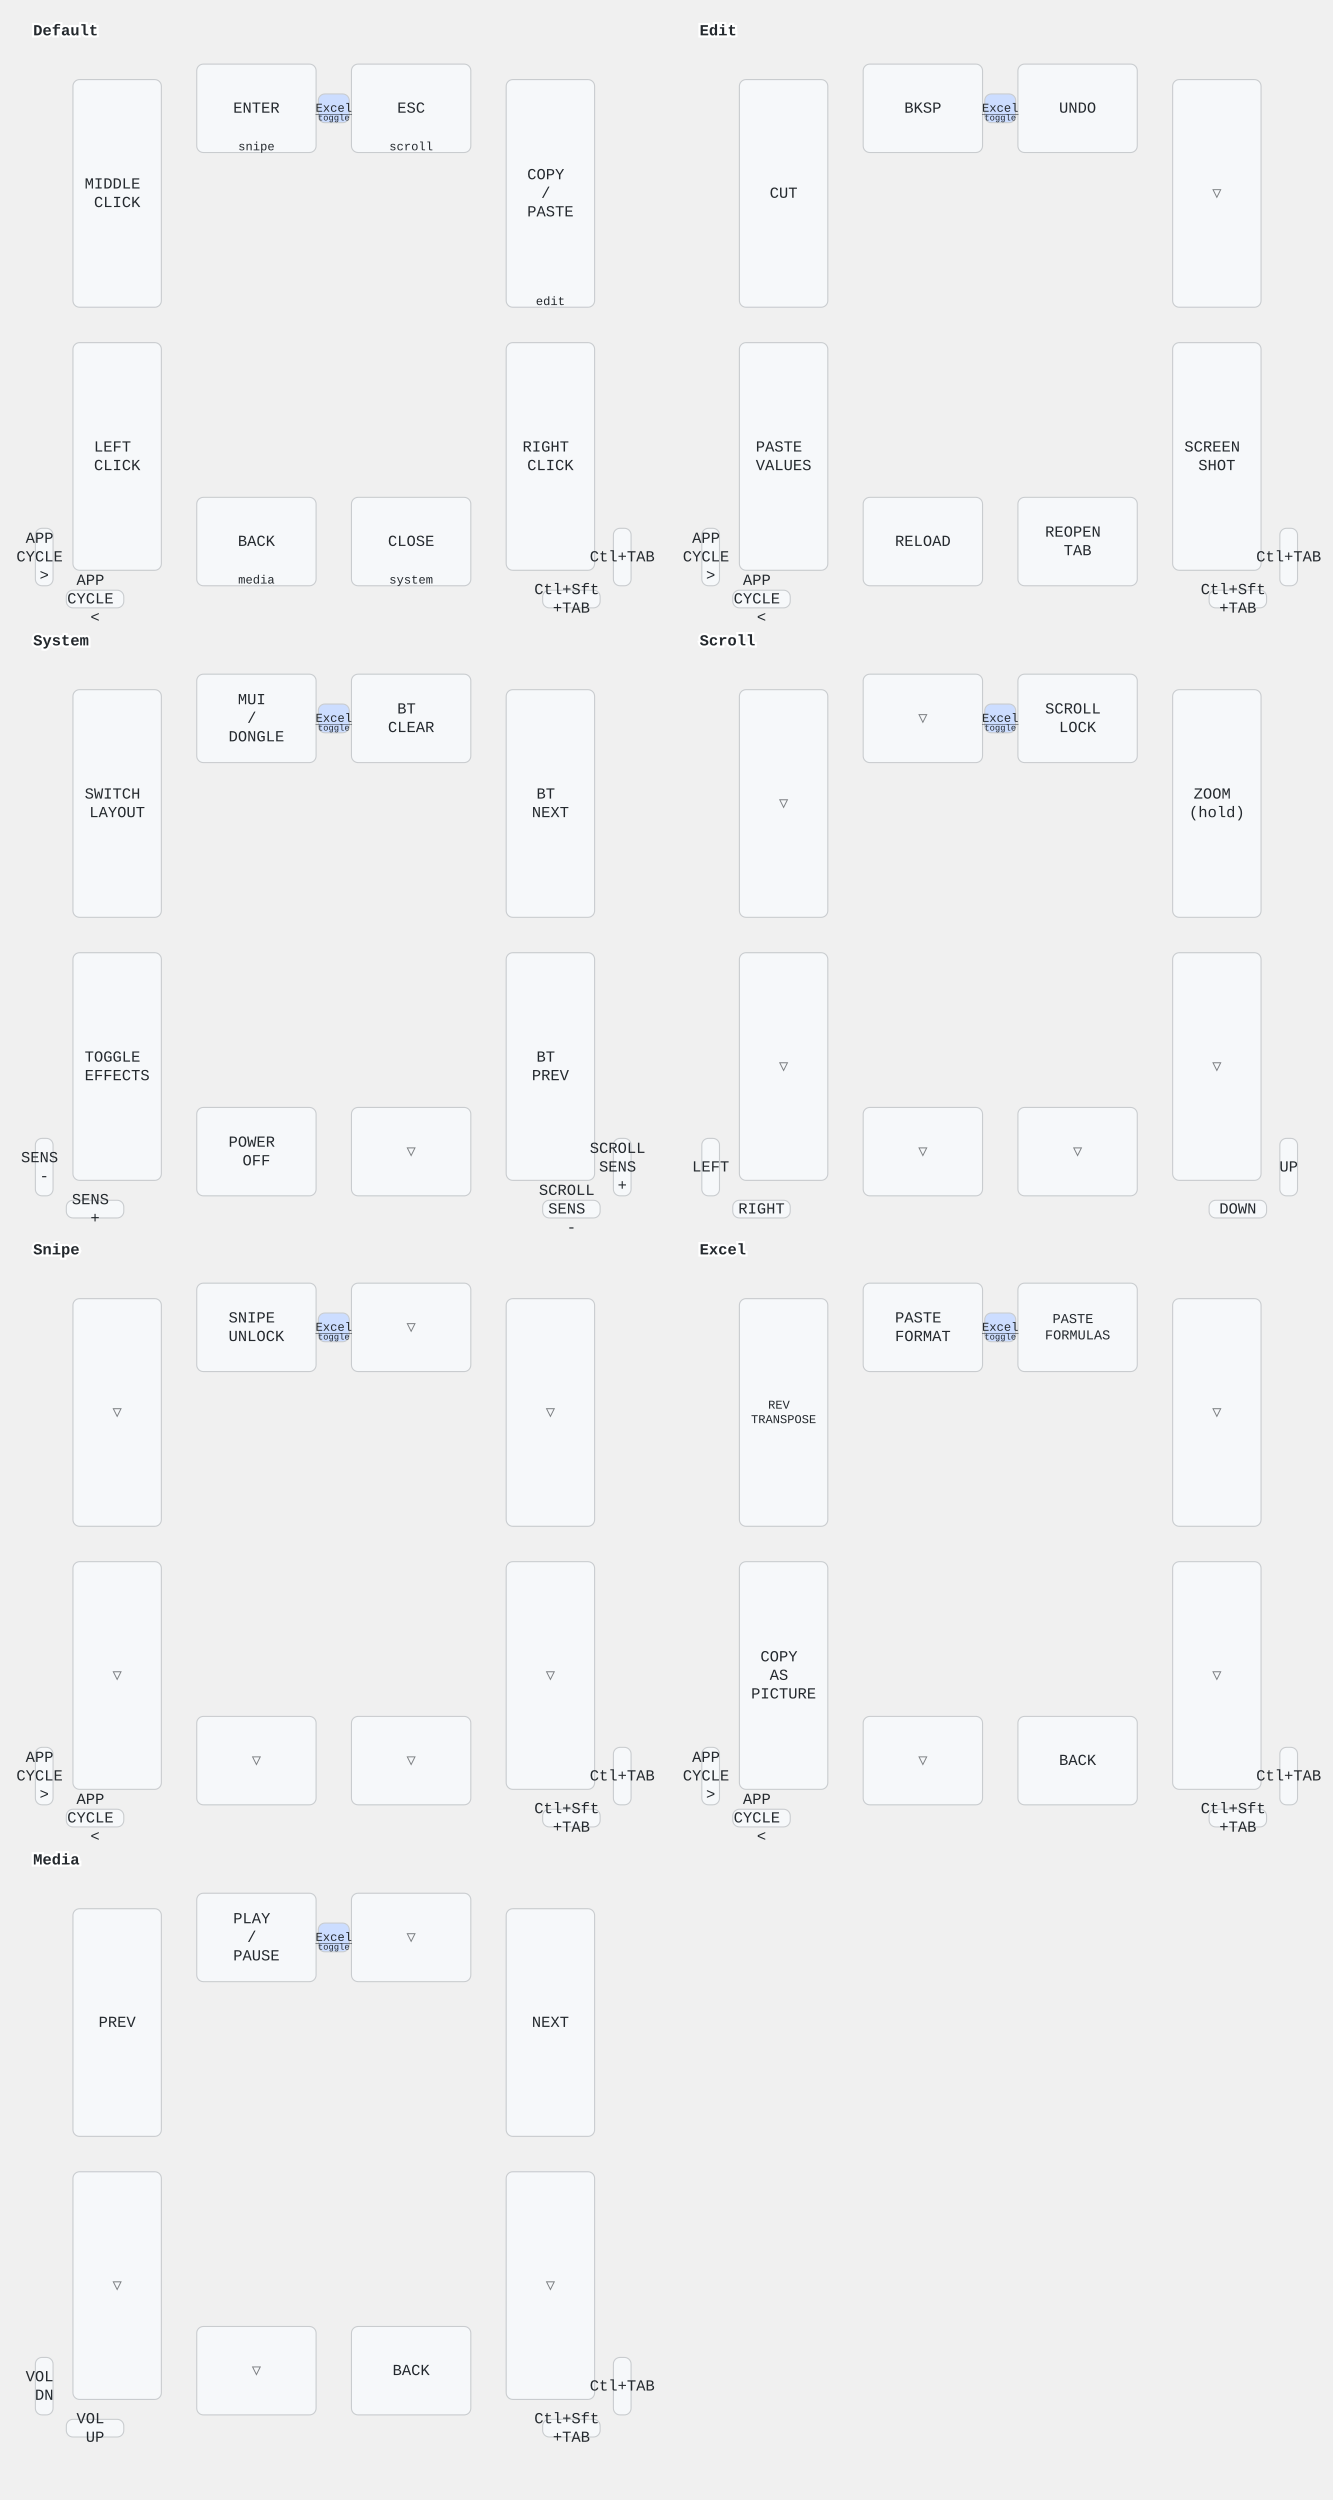
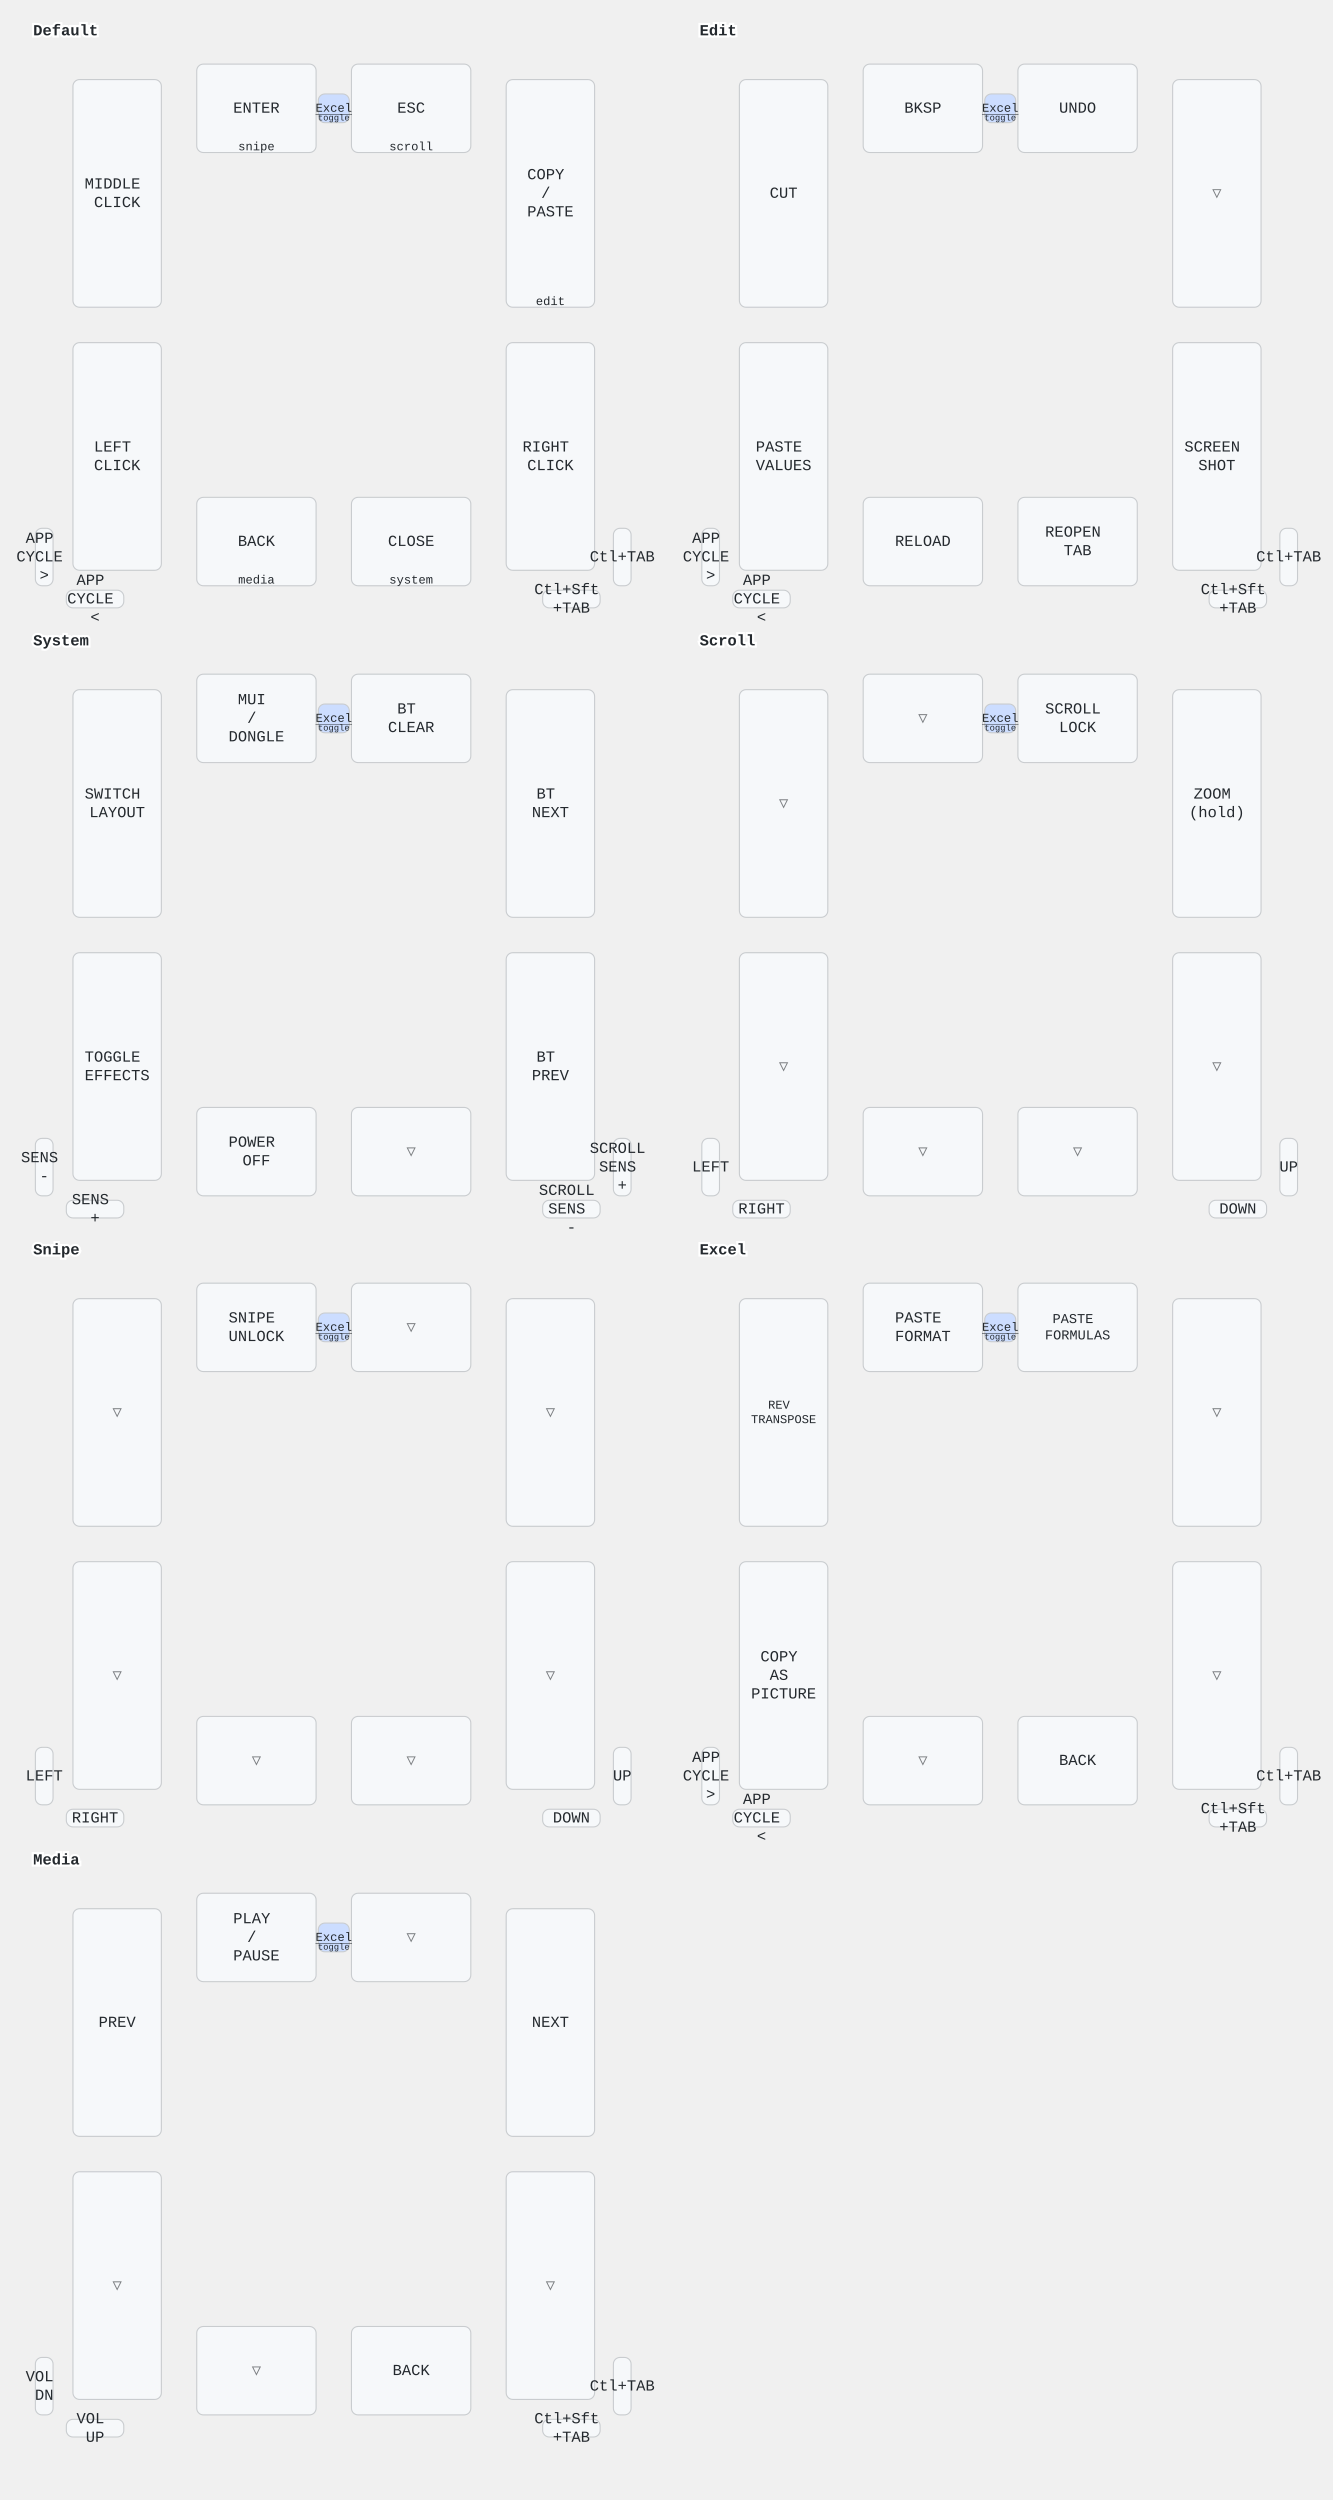
<svg xmlns="http://www.w3.org/2000/svg" width="1206" height="2262" viewBox="0 0 1206 2262" class="keymap">
  <style>/* inherit to force styles through use tags */
svg path {
    fill: inherit;
}

/* font and background color specifications */
svg.keymap {
    font-family: SFMono-Regular,Consolas,Liberation Mono,Menlo,monospace;
    font-size: 14px;
    font-kerning: normal;
    text-rendering: optimizeLegibility;
    fill: #24292e;
}

/* default key styling */
rect.key {
    fill: #f6f8fa;
}

rect.key, rect.combo {
    stroke: #c9cccf;
    stroke-width: 1;
}

/* default key side styling, only used is draw_key_sides is set */
rect.side {
    filter: brightness(90%);
}

/* color accent for combo boxes */
rect.combo, rect.combo-separate {
    fill: #cdf;
}

/* color accent for held keys */
rect.held, rect.combo.held {
    fill: #fdd;
}

/* color accent for ghost (optional) keys */
rect.ghost, rect.combo.ghost {
    stroke-dasharray: 4, 4;
    stroke-width: 2;
}

text {
    text-anchor: middle;
    dominant-baseline: middle;
}

/* styling for layer labels */
text.label {
    font-weight: bold;
    text-anchor: start;
    stroke: white;
    stroke-width: 4;
    paint-order: stroke;
}

/* styling for optional footer */
text.footer {
    text-anchor: end;
    dominant-baseline: auto;
    stroke: white;
    stroke-width: 4;
    paint-order: stroke;
}

/* styling for combo tap, and key non-tap label text */
text.combo, text.hold, text.shifted, text.left, text.right, text.tl, text.tr, text.bl, text.br {
    font-size: 11px;
}

text.hold, text.bl, text.br {
    text-anchor: middle;
    dominant-baseline: auto;
}

text.shifted, text.tl, text.tr {
    text-anchor: middle;
    dominant-baseline: hanging;
}

text.left, text.tl, text.bl {
    text-anchor: start;
}

text.right, text.tr, text.br {
    text-anchor: end;
}

text.layer-activator {
    text-decoration: underline;
}

/* styling for hold/shifted label text in combo box */
text.combo.hold, text.combo.shifted, text.combo.left, text.combo.right {
    font-size: 8px;
}

/* lighter symbol for transparent keys */
text.trans {
    fill: #7b7e81;
}

/* styling for combo dendrons */
path.combo {
    stroke-width: 1;
    stroke: gray;
    fill: none;
}

/* Start Tabler Icons Cleanup */
/* cannot use height/width with glyphs */
.icon-tabler &gt; path {
    fill: inherit;
    stroke: inherit;
    stroke-width: 2;
}
/* hide tabler's default box */
.icon-tabler &gt; path[stroke="none"][fill="none"] {
    visibility: hidden;
}
/* End Tabler Icons Cleanup */
</style>
  <g transform="translate(30, 0)" class="layer-Default">
    <text x="0" y="28" class="label" id="Default">Default</text>
    <g transform="translate(0, 56)">
      <g transform="translate(202, 42)" class="key keypos-0">
        <rect rx="6" ry="6" x="-54" y="-40" width="108" height="80" class="key" />
        <text x="0" y="0" class="key tap">ENTER</text>
        <text x="0" y="38" class="key hold">snipe</text>
      </g>
      <g transform="translate(342, 42)" class="key keypos-1">
        <rect rx="6" ry="6" x="-54" y="-40" width="108" height="80" class="key" />
        <text x="0" y="0" class="key tap">ESC</text>
        <text x="0" y="38" class="key hold">scroll</text>
      </g>
      <g transform="translate(76, 119)" class="key keypos-2">
        <rect rx="6" ry="6" x="-40" y="-103" width="80" height="206" class="key" />
        <text x="0" y="0" class="key tap">
          <tspan x="0" dy="-0.6em">MIDDLE</tspan>
          <tspan x="0" dy="1.2em">CLICK</tspan>
        </text>
      </g>
      <g transform="translate(468, 119)" class="key keypos-3">
        <rect rx="6" ry="6" x="-40" y="-103" width="80" height="206" class="key" />
        <text x="0" y="0" class="key tap">
          <tspan x="0" dy="-1.2em">COPY</tspan>
          <tspan x="0" dy="1.2em">/</tspan>
          <tspan x="0" dy="1.2em">PASTE</tspan>
        </text>
        <text x="0" y="101" class="key hold">edit</text>
      </g>
      <g transform="translate(76, 357)" class="key keypos-4">
        <rect rx="6" ry="6" x="-40" y="-103" width="80" height="206" class="key" />
        <text x="0" y="0" class="key tap">
          <tspan x="0" dy="-0.6em">LEFT</tspan>
          <tspan x="0" dy="1.2em">CLICK</tspan>
        </text>
      </g>
      <g transform="translate(468, 357)" class="key keypos-5">
        <rect rx="6" ry="6" x="-40" y="-103" width="80" height="206" class="key" />
        <text x="0" y="0" class="key tap">
          <tspan x="0" dy="-0.6em">RIGHT</tspan>
          <tspan x="0" dy="1.2em">CLICK</tspan>
        </text>
      </g>
      <g transform="translate(202, 434)" class="key keypos-6">
        <rect rx="6" ry="6" x="-54" y="-40" width="108" height="80" class="key" />
        <text x="0" y="0" class="key tap">BACK</text>
        <text x="0" y="38" class="key hold">media</text>
      </g>
      <g transform="translate(342, 434)" class="key keypos-7">
        <rect rx="6" ry="6" x="-54" y="-40" width="108" height="80" class="key" />
        <text x="0" y="0" class="key tap">CLOSE</text>
        <text x="0" y="38" class="key hold">system</text>
      </g>
      <g transform="translate(10, 448)" class="key keypos-8">
        <rect rx="6" ry="6" x="-8" y="-26" width="16" height="52" class="key" />
        <text x="0" y="0" class="key tap">
          <tspan x="0" dy="-1.2em">APP</tspan>
          <tspan x="0" dy="1.2em">CYCLE</tspan>
          <tspan x="0" dy="1.2em">&gt;</tspan>
        </text>
      </g>
      <g transform="translate(533, 448)" class="key keypos-9">
        <rect rx="6" ry="6" x="-8" y="-26" width="16" height="52" class="key" />
        <text x="0" y="0" class="key tap">Ctl+TAB</text>
      </g>
      <g transform="translate(56, 486)" class="key keypos-10">
        <rect rx="6" ry="6" x="-26" y="-8" width="52" height="16" class="key" />
        <text x="0" y="0" class="key tap">
          <tspan x="0" dy="-1.2em">APP</tspan>
          <tspan x="0" dy="1.2em">CYCLE</tspan>
          <tspan x="0" dy="1.2em">&lt;</tspan>
        </text>
      </g>
      <g transform="translate(487, 486)" class="key keypos-11">
        <rect rx="6" ry="6" x="-26" y="-8" width="52" height="16" class="key" />
        <text x="0" y="0" class="key tap">
          <tspan x="0" dy="-0.6em">Ctl+Sft</tspan>
          <tspan x="0" dy="1.2em">+TAB</tspan>
        </text>
      </g>
      <g class="combo combopos-0">
        <rect rx="6" ry="6" x="258" y="29" width="28" height="26" class="combo" />
        <a href="#Excel">
          <text x="272" y="42" class="combo tap layer-activator">Excel</text>
        </a>
        <text x="272" y="53" class="combo hold">toggle</text>
      </g>
    </g>
  </g>
  <g transform="translate(633, 0)" class="layer-Edit">
    <text x="0" y="28" class="label" id="Edit">Edit</text>
    <g transform="translate(0, 56)">
      <g transform="translate(202, 42)" class="key keypos-0">
        <rect rx="6" ry="6" x="-54" y="-40" width="108" height="80" class="key" />
        <text x="0" y="0" class="key tap">BKSP</text>
      </g>
      <g transform="translate(342, 42)" class="key keypos-1">
        <rect rx="6" ry="6" x="-54" y="-40" width="108" height="80" class="key" />
        <text x="0" y="0" class="key tap">UNDO</text>
      </g>
      <g transform="translate(76, 119)" class="key keypos-2">
        <rect rx="6" ry="6" x="-40" y="-103" width="80" height="206" class="key" />
        <text x="0" y="0" class="key tap">CUT</text>
      </g>
      <g transform="translate(468, 119)" class="key trans keypos-3">
        <rect rx="6" ry="6" x="-40" y="-103" width="80" height="206" class="key trans" />
        <text x="0" y="0" class="key trans tap">▽</text>
      </g>
      <g transform="translate(76, 357)" class="key keypos-4">
        <rect rx="6" ry="6" x="-40" y="-103" width="80" height="206" class="key" />
        <text x="0" y="0" class="key tap">
          <tspan x="0" dy="-0.6em">PASTE</tspan>
          <tspan x="0" dy="1.2em">VALUES</tspan>
        </text>
      </g>
      <g transform="translate(468, 357)" class="key keypos-5">
        <rect rx="6" ry="6" x="-40" y="-103" width="80" height="206" class="key" />
        <text x="0" y="0" class="key tap">
          <tspan x="0" dy="-0.6em">SCREEN</tspan>
          <tspan x="0" dy="1.2em">SHOT</tspan>
        </text>
      </g>
      <g transform="translate(202, 434)" class="key keypos-6">
        <rect rx="6" ry="6" x="-54" y="-40" width="108" height="80" class="key" />
        <text x="0" y="0" class="key tap">RELOAD</text>
      </g>
      <g transform="translate(342, 434)" class="key keypos-7">
        <rect rx="6" ry="6" x="-54" y="-40" width="108" height="80" class="key" />
        <text x="0" y="0" class="key tap">
          <tspan x="0" dy="-0.6em">REOPEN</tspan>
          <tspan x="0" dy="1.2em">TAB</tspan>
        </text>
      </g>
      <g transform="translate(10, 448)" class="key keypos-8">
        <rect rx="6" ry="6" x="-8" y="-26" width="16" height="52" class="key" />
        <text x="0" y="0" class="key tap">
          <tspan x="0" dy="-1.2em">APP</tspan>
          <tspan x="0" dy="1.2em">CYCLE</tspan>
          <tspan x="0" dy="1.2em">&gt;</tspan>
        </text>
      </g>
      <g transform="translate(533, 448)" class="key keypos-9">
        <rect rx="6" ry="6" x="-8" y="-26" width="16" height="52" class="key" />
        <text x="0" y="0" class="key tap">Ctl+TAB</text>
      </g>
      <g transform="translate(56, 486)" class="key keypos-10">
        <rect rx="6" ry="6" x="-26" y="-8" width="52" height="16" class="key" />
        <text x="0" y="0" class="key tap">
          <tspan x="0" dy="-1.2em">APP</tspan>
          <tspan x="0" dy="1.2em">CYCLE</tspan>
          <tspan x="0" dy="1.2em">&lt;</tspan>
        </text>
      </g>
      <g transform="translate(487, 486)" class="key keypos-11">
        <rect rx="6" ry="6" x="-26" y="-8" width="52" height="16" class="key" />
        <text x="0" y="0" class="key tap">
          <tspan x="0" dy="-0.6em">Ctl+Sft</tspan>
          <tspan x="0" dy="1.2em">+TAB</tspan>
        </text>
      </g>
      <g class="combo combopos-0">
        <rect rx="6" ry="6" x="258" y="29" width="28" height="26" class="combo" />
        <a href="#Excel">
          <text x="272" y="42" class="combo tap layer-activator">Excel</text>
        </a>
        <text x="272" y="53" class="combo hold">toggle</text>
      </g>
    </g>
  </g>
  <g transform="translate(30, 552)" class="layer-System">
    <text x="0" y="28" class="label" id="System">System</text>
    <g transform="translate(0, 56)">
      <g transform="translate(202, 42)" class="key keypos-0">
        <rect rx="6" ry="6" x="-54" y="-40" width="108" height="80" class="key" />
        <text x="0" y="0" class="key tap">
          <tspan x="0" dy="-1.2em">MUI</tspan>
          <tspan x="0" dy="1.2em">/</tspan>
          <tspan x="0" dy="1.2em">DONGLE</tspan>
        </text>
      </g>
      <g transform="translate(342, 42)" class="key keypos-1">
        <rect rx="6" ry="6" x="-54" y="-40" width="108" height="80" class="key" />
        <text x="0" y="0" class="key tap">
          <tspan x="0" dy="-0.6em">BT</tspan>
          <tspan x="0" dy="1.2em">CLEAR</tspan>
        </text>
      </g>
      <g transform="translate(76, 119)" class="key keypos-2">
        <rect rx="6" ry="6" x="-40" y="-103" width="80" height="206" class="key" />
        <text x="0" y="0" class="key tap">
          <tspan x="0" dy="-0.6em">SWITCH</tspan>
          <tspan x="0" dy="1.2em">LAYOUT</tspan>
        </text>
      </g>
      <g transform="translate(468, 119)" class="key keypos-3">
        <rect rx="6" ry="6" x="-40" y="-103" width="80" height="206" class="key" />
        <text x="0" y="0" class="key tap">
          <tspan x="0" dy="-0.6em">BT</tspan>
          <tspan x="0" dy="1.2em">NEXT</tspan>
        </text>
      </g>
      <g transform="translate(76, 357)" class="key keypos-4">
        <rect rx="6" ry="6" x="-40" y="-103" width="80" height="206" class="key" />
        <text x="0" y="0" class="key tap">
          <tspan x="0" dy="-0.6em">TOGGLE</tspan>
          <tspan x="0" dy="1.2em">EFFECTS</tspan>
        </text>
      </g>
      <g transform="translate(468, 357)" class="key keypos-5">
        <rect rx="6" ry="6" x="-40" y="-103" width="80" height="206" class="key" />
        <text x="0" y="0" class="key tap">
          <tspan x="0" dy="-0.6em">BT</tspan>
          <tspan x="0" dy="1.2em">PREV</tspan>
        </text>
      </g>
      <g transform="translate(202, 434)" class="key keypos-6">
        <rect rx="6" ry="6" x="-54" y="-40" width="108" height="80" class="key" />
        <text x="0" y="0" class="key tap">
          <tspan x="0" dy="-0.6em">POWER</tspan>
          <tspan x="0" dy="1.2em">OFF</tspan>
        </text>
      </g>
      <g transform="translate(342, 434)" class="key trans keypos-7">
        <rect rx="6" ry="6" x="-54" y="-40" width="108" height="80" class="key trans" />
        <text x="0" y="0" class="key trans tap">▽</text>
      </g>
      <g transform="translate(10, 448)" class="key keypos-8">
        <rect rx="6" ry="6" x="-8" y="-26" width="16" height="52" class="key" />
        <text x="0" y="0" class="key tap">
          <tspan x="0" dy="-0.6em">SENS</tspan>
          <tspan x="0" dy="1.2em">-</tspan>
        </text>
      </g>
      <g transform="translate(533, 448)" class="key keypos-9">
        <rect rx="6" ry="6" x="-8" y="-26" width="16" height="52" class="key" />
        <text x="0" y="0" class="key tap">
          <tspan x="0" dy="-1.2em">SCROLL</tspan>
          <tspan x="0" dy="1.2em">SENS</tspan>
          <tspan x="0" dy="1.2em">+</tspan>
        </text>
      </g>
      <g transform="translate(56, 486)" class="key keypos-10">
        <rect rx="6" ry="6" x="-26" y="-8" width="52" height="16" class="key" />
        <text x="0" y="0" class="key tap">
          <tspan x="0" dy="-0.6em">SENS</tspan>
          <tspan x="0" dy="1.2em">+</tspan>
        </text>
      </g>
      <g transform="translate(487, 486)" class="key keypos-11">
        <rect rx="6" ry="6" x="-26" y="-8" width="52" height="16" class="key" />
        <text x="0" y="0" class="key tap">
          <tspan x="0" dy="-1.2em">SCROLL</tspan>
          <tspan x="0" dy="1.2em">SENS</tspan>
          <tspan x="0" dy="1.2em">-</tspan>
        </text>
      </g>
      <g class="combo combopos-0">
        <rect rx="6" ry="6" x="258" y="29" width="28" height="26" class="combo" />
        <a href="#Excel">
          <text x="272" y="42" class="combo tap layer-activator">Excel</text>
        </a>
        <text x="272" y="53" class="combo hold">toggle</text>
      </g>
    </g>
  </g>
  <g transform="translate(633, 552)" class="layer-Scroll">
    <text x="0" y="28" class="label" id="Scroll">Scroll</text>
    <g transform="translate(0, 56)">
      <g transform="translate(202, 42)" class="key trans keypos-0">
        <rect rx="6" ry="6" x="-54" y="-40" width="108" height="80" class="key trans" />
        <text x="0" y="0" class="key trans tap">▽</text>
      </g>
      <g transform="translate(342, 42)" class="key keypos-1">
        <rect rx="6" ry="6" x="-54" y="-40" width="108" height="80" class="key" />
        <text x="0" y="0" class="key tap">
          <tspan x="0" dy="-0.6em">SCROLL</tspan>
          <tspan x="0" dy="1.2em">LOCK</tspan>
        </text>
      </g>
      <g transform="translate(76, 119)" class="key trans keypos-2">
        <rect rx="6" ry="6" x="-40" y="-103" width="80" height="206" class="key trans" />
        <text x="0" y="0" class="key trans tap">▽</text>
      </g>
      <g transform="translate(468, 119)" class="key keypos-3">
        <rect rx="6" ry="6" x="-40" y="-103" width="80" height="206" class="key" />
        <text x="0" y="0" class="key tap">
          <tspan x="0" dy="-0.6em">ZOOM</tspan>
          <tspan x="0" dy="1.2em">(hold)</tspan>
        </text>
      </g>
      <g transform="translate(76, 357)" class="key trans keypos-4">
        <rect rx="6" ry="6" x="-40" y="-103" width="80" height="206" class="key trans" />
        <text x="0" y="0" class="key trans tap">▽</text>
      </g>
      <g transform="translate(468, 357)" class="key trans keypos-5">
        <rect rx="6" ry="6" x="-40" y="-103" width="80" height="206" class="key trans" />
        <text x="0" y="0" class="key trans tap">▽</text>
      </g>
      <g transform="translate(202, 434)" class="key trans keypos-6">
        <rect rx="6" ry="6" x="-54" y="-40" width="108" height="80" class="key trans" />
        <text x="0" y="0" class="key trans tap">▽</text>
      </g>
      <g transform="translate(342, 434)" class="key trans keypos-7">
        <rect rx="6" ry="6" x="-54" y="-40" width="108" height="80" class="key trans" />
        <text x="0" y="0" class="key trans tap">▽</text>
      </g>
      <g transform="translate(10, 448)" class="key keypos-8">
        <rect rx="6" ry="6" x="-8" y="-26" width="16" height="52" class="key" />
        <text x="0" y="0" class="key tap">LEFT</text>
      </g>
      <g transform="translate(533, 448)" class="key keypos-9">
        <rect rx="6" ry="6" x="-8" y="-26" width="16" height="52" class="key" />
        <text x="0" y="0" class="key tap">UP</text>
      </g>
      <g transform="translate(56, 486)" class="key keypos-10">
        <rect rx="6" ry="6" x="-26" y="-8" width="52" height="16" class="key" />
        <text x="0" y="0" class="key tap">RIGHT</text>
      </g>
      <g transform="translate(487, 486)" class="key keypos-11">
        <rect rx="6" ry="6" x="-26" y="-8" width="52" height="16" class="key" />
        <text x="0" y="0" class="key tap">DOWN</text>
      </g>
      <g class="combo combopos-0">
        <rect rx="6" ry="6" x="258" y="29" width="28" height="26" class="combo" />
        <a href="#Excel">
          <text x="272" y="42" class="combo tap layer-activator">Excel</text>
        </a>
        <text x="272" y="53" class="combo hold">toggle</text>
      </g>
    </g>
  </g>
  <g transform="translate(30, 1103)" class="layer-Snipe">
    <text x="0" y="28" class="label" id="Snipe">Snipe</text>
    <g transform="translate(0, 56)">
      <g transform="translate(202, 42)" class="key keypos-0">
        <rect rx="6" ry="6" x="-54" y="-40" width="108" height="80" class="key" />
        <text x="0" y="0" class="key tap">
          <tspan x="0" dy="-0.6em">SNIPE</tspan>
          <tspan x="0" dy="1.2em">UNLOCK</tspan>
        </text>
      </g>
      <g transform="translate(342, 42)" class="key trans keypos-1">
        <rect rx="6" ry="6" x="-54" y="-40" width="108" height="80" class="key trans" />
        <text x="0" y="0" class="key trans tap">▽</text>
      </g>
      <g transform="translate(76, 119)" class="key trans keypos-2">
        <rect rx="6" ry="6" x="-40" y="-103" width="80" height="206" class="key trans" />
        <text x="0" y="0" class="key trans tap">▽</text>
      </g>
      <g transform="translate(468, 119)" class="key trans keypos-3">
        <rect rx="6" ry="6" x="-40" y="-103" width="80" height="206" class="key trans" />
        <text x="0" y="0" class="key trans tap">▽</text>
      </g>
      <g transform="translate(76, 357)" class="key trans keypos-4">
        <rect rx="6" ry="6" x="-40" y="-103" width="80" height="206" class="key trans" />
        <text x="0" y="0" class="key trans tap">▽</text>
      </g>
      <g transform="translate(468, 357)" class="key trans keypos-5">
        <rect rx="6" ry="6" x="-40" y="-103" width="80" height="206" class="key trans" />
        <text x="0" y="0" class="key trans tap">▽</text>
      </g>
      <g transform="translate(202, 434)" class="key trans keypos-6">
        <rect rx="6" ry="6" x="-54" y="-40" width="108" height="80" class="key trans" />
        <text x="0" y="0" class="key trans tap">▽</text>
      </g>
      <g transform="translate(342, 434)" class="key trans keypos-7">
        <rect rx="6" ry="6" x="-54" y="-40" width="108" height="80" class="key trans" />
        <text x="0" y="0" class="key trans tap">▽</text>
      </g>
      <g transform="translate(10, 448)" class="key keypos-8">
        <rect rx="6" ry="6" x="-8" y="-26" width="16" height="52" class="key" />
-         <text x="0" y="0" class="key tap">
-           <tspan x="0" dy="-1.2em">APP</tspan>
-           <tspan x="0" dy="1.2em">CYCLE</tspan>
-           <tspan x="0" dy="1.2em">&gt;</tspan>
-         </text>
+         <text x="0" y="0" class="key tap">LEFT</text>
      </g>
      <g transform="translate(533, 448)" class="key keypos-9">
        <rect rx="6" ry="6" x="-8" y="-26" width="16" height="52" class="key" />
-         <text x="0" y="0" class="key tap">Ctl+TAB</text>
+         <text x="0" y="0" class="key tap">UP</text>
      </g>
      <g transform="translate(56, 486)" class="key keypos-10">
        <rect rx="6" ry="6" x="-26" y="-8" width="52" height="16" class="key" />
-         <text x="0" y="0" class="key tap">
-           <tspan x="0" dy="-1.2em">APP</tspan>
-           <tspan x="0" dy="1.2em">CYCLE</tspan>
-           <tspan x="0" dy="1.2em">&lt;</tspan>
-         </text>
+         <text x="0" y="0" class="key tap">RIGHT</text>
      </g>
      <g transform="translate(487, 486)" class="key keypos-11">
        <rect rx="6" ry="6" x="-26" y="-8" width="52" height="16" class="key" />
-         <text x="0" y="0" class="key tap">
-           <tspan x="0" dy="-0.6em">Ctl+Sft</tspan>
-           <tspan x="0" dy="1.2em">+TAB</tspan>
-         </text>
+         <text x="0" y="0" class="key tap">DOWN</text>
      </g>
      <g class="combo combopos-0">
        <rect rx="6" ry="6" x="258" y="29" width="28" height="26" class="combo" />
        <a href="#Excel">
          <text x="272" y="42" class="combo tap layer-activator">Excel</text>
        </a>
        <text x="272" y="53" class="combo hold">toggle</text>
      </g>
    </g>
  </g>
  <g transform="translate(633, 1103)" class="layer-Excel">
    <text x="0" y="28" class="label" id="Excel">Excel</text>
    <g transform="translate(0, 56)">
      <g transform="translate(202, 42)" class="key keypos-0">
        <rect rx="6" ry="6" x="-54" y="-40" width="108" height="80" class="key" />
        <text x="0" y="0" class="key tap">
          <tspan x="0" dy="-0.6em">PASTE</tspan>
          <tspan x="0" dy="1.2em">FORMAT</tspan>
        </text>
      </g>
      <g transform="translate(342, 42)" class="key keypos-1">
        <rect rx="6" ry="6" x="-54" y="-40" width="108" height="80" class="key" />
        <text x="0" y="0" class="key tap">
          <tspan x="0" dy="-0.6em" style="font-size: 88%">PASTE</tspan>
          <tspan x="0" dy="1.2em" style="font-size: 88%">FORMULAS</tspan>
        </text>
      </g>
      <g transform="translate(76, 119)" class="key keypos-2">
        <rect rx="6" ry="6" x="-40" y="-103" width="80" height="206" class="key" />
        <text x="0" y="0" class="key tap">
          <tspan x="0" dy="-0.6em" style="font-size: 78%">REV</tspan>
          <tspan x="0" dy="1.2em" style="font-size: 78%">TRANSPOSE</tspan>
        </text>
      </g>
      <g transform="translate(468, 119)" class="key trans keypos-3">
        <rect rx="6" ry="6" x="-40" y="-103" width="80" height="206" class="key trans" />
        <text x="0" y="0" class="key trans tap">▽</text>
      </g>
      <g transform="translate(76, 357)" class="key keypos-4">
        <rect rx="6" ry="6" x="-40" y="-103" width="80" height="206" class="key" />
        <text x="0" y="0" class="key tap">
          <tspan x="0" dy="-1.2em">COPY</tspan>
          <tspan x="0" dy="1.2em">AS</tspan>
          <tspan x="0" dy="1.2em">PICTURE</tspan>
        </text>
      </g>
      <g transform="translate(468, 357)" class="key trans keypos-5">
        <rect rx="6" ry="6" x="-40" y="-103" width="80" height="206" class="key trans" />
        <text x="0" y="0" class="key trans tap">▽</text>
      </g>
      <g transform="translate(202, 434)" class="key trans keypos-6">
        <rect rx="6" ry="6" x="-54" y="-40" width="108" height="80" class="key trans" />
        <text x="0" y="0" class="key trans tap">▽</text>
      </g>
      <g transform="translate(342, 434)" class="key keypos-7">
        <rect rx="6" ry="6" x="-54" y="-40" width="108" height="80" class="key" />
        <text x="0" y="0" class="key tap">BACK</text>
      </g>
      <g transform="translate(10, 448)" class="key keypos-8">
        <rect rx="6" ry="6" x="-8" y="-26" width="16" height="52" class="key" />
        <text x="0" y="0" class="key tap">
          <tspan x="0" dy="-1.2em">APP</tspan>
          <tspan x="0" dy="1.2em">CYCLE</tspan>
          <tspan x="0" dy="1.2em">&gt;</tspan>
        </text>
      </g>
      <g transform="translate(533, 448)" class="key keypos-9">
        <rect rx="6" ry="6" x="-8" y="-26" width="16" height="52" class="key" />
        <text x="0" y="0" class="key tap">Ctl+TAB</text>
      </g>
      <g transform="translate(56, 486)" class="key keypos-10">
        <rect rx="6" ry="6" x="-26" y="-8" width="52" height="16" class="key" />
        <text x="0" y="0" class="key tap">
          <tspan x="0" dy="-1.2em">APP</tspan>
          <tspan x="0" dy="1.2em">CYCLE</tspan>
          <tspan x="0" dy="1.2em">&lt;</tspan>
        </text>
      </g>
      <g transform="translate(487, 486)" class="key keypos-11">
        <rect rx="6" ry="6" x="-26" y="-8" width="52" height="16" class="key" />
        <text x="0" y="0" class="key tap">
          <tspan x="0" dy="-0.6em">Ctl+Sft</tspan>
          <tspan x="0" dy="1.2em">+TAB</tspan>
        </text>
      </g>
      <g class="combo combopos-0">
        <rect rx="6" ry="6" x="258" y="29" width="28" height="26" class="combo" />
        <a href="#Excel">
          <text x="272" y="42" class="combo tap layer-activator">Excel</text>
        </a>
        <text x="272" y="53" class="combo hold">toggle</text>
      </g>
    </g>
  </g>
  <g transform="translate(30, 1655)" class="layer-Media">
    <text x="0" y="28" class="label" id="Media">Media</text>
    <g transform="translate(0, 56)">
      <g transform="translate(202, 42)" class="key keypos-0">
        <rect rx="6" ry="6" x="-54" y="-40" width="108" height="80" class="key" />
        <text x="0" y="0" class="key tap">
          <tspan x="0" dy="-1.2em">PLAY</tspan>
          <tspan x="0" dy="1.2em">/</tspan>
          <tspan x="0" dy="1.2em">PAUSE</tspan>
        </text>
      </g>
      <g transform="translate(342, 42)" class="key trans keypos-1">
        <rect rx="6" ry="6" x="-54" y="-40" width="108" height="80" class="key trans" />
        <text x="0" y="0" class="key trans tap">▽</text>
      </g>
      <g transform="translate(76, 119)" class="key keypos-2">
        <rect rx="6" ry="6" x="-40" y="-103" width="80" height="206" class="key" />
        <text x="0" y="0" class="key tap">PREV</text>
      </g>
      <g transform="translate(468, 119)" class="key keypos-3">
        <rect rx="6" ry="6" x="-40" y="-103" width="80" height="206" class="key" />
        <text x="0" y="0" class="key tap">NEXT</text>
      </g>
      <g transform="translate(76, 357)" class="key trans keypos-4">
        <rect rx="6" ry="6" x="-40" y="-103" width="80" height="206" class="key trans" />
        <text x="0" y="0" class="key trans tap">▽</text>
      </g>
      <g transform="translate(468, 357)" class="key trans keypos-5">
        <rect rx="6" ry="6" x="-40" y="-103" width="80" height="206" class="key trans" />
        <text x="0" y="0" class="key trans tap">▽</text>
      </g>
      <g transform="translate(202, 434)" class="key trans keypos-6">
        <rect rx="6" ry="6" x="-54" y="-40" width="108" height="80" class="key trans" />
        <text x="0" y="0" class="key trans tap">▽</text>
      </g>
      <g transform="translate(342, 434)" class="key keypos-7">
        <rect rx="6" ry="6" x="-54" y="-40" width="108" height="80" class="key" />
        <text x="0" y="0" class="key tap">BACK</text>
      </g>
      <g transform="translate(10, 448)" class="key keypos-8">
        <rect rx="6" ry="6" x="-8" y="-26" width="16" height="52" class="key" />
        <text x="0" y="0" class="key tap">
          <tspan x="0" dy="-0.6em">VOL</tspan>
          <tspan x="0" dy="1.2em">DN</tspan>
        </text>
      </g>
      <g transform="translate(533, 448)" class="key keypos-9">
        <rect rx="6" ry="6" x="-8" y="-26" width="16" height="52" class="key" />
        <text x="0" y="0" class="key tap">Ctl+TAB</text>
      </g>
      <g transform="translate(56, 486)" class="key keypos-10">
        <rect rx="6" ry="6" x="-26" y="-8" width="52" height="16" class="key" />
        <text x="0" y="0" class="key tap">
          <tspan x="0" dy="-0.6em">VOL</tspan>
          <tspan x="0" dy="1.2em">UP</tspan>
        </text>
      </g>
      <g transform="translate(487, 486)" class="key keypos-11">
        <rect rx="6" ry="6" x="-26" y="-8" width="52" height="16" class="key" />
        <text x="0" y="0" class="key tap">
          <tspan x="0" dy="-0.6em">Ctl+Sft</tspan>
          <tspan x="0" dy="1.2em">+TAB</tspan>
        </text>
      </g>
      <g class="combo combopos-0">
        <rect rx="6" ry="6" x="258" y="29" width="28" height="26" class="combo" />
        <a href="#Excel">
          <text x="272" y="42" class="combo tap layer-activator">Excel</text>
        </a>
        <text x="272" y="53" class="combo hold">toggle</text>
      </g>
    </g>
  </g>
</svg>
